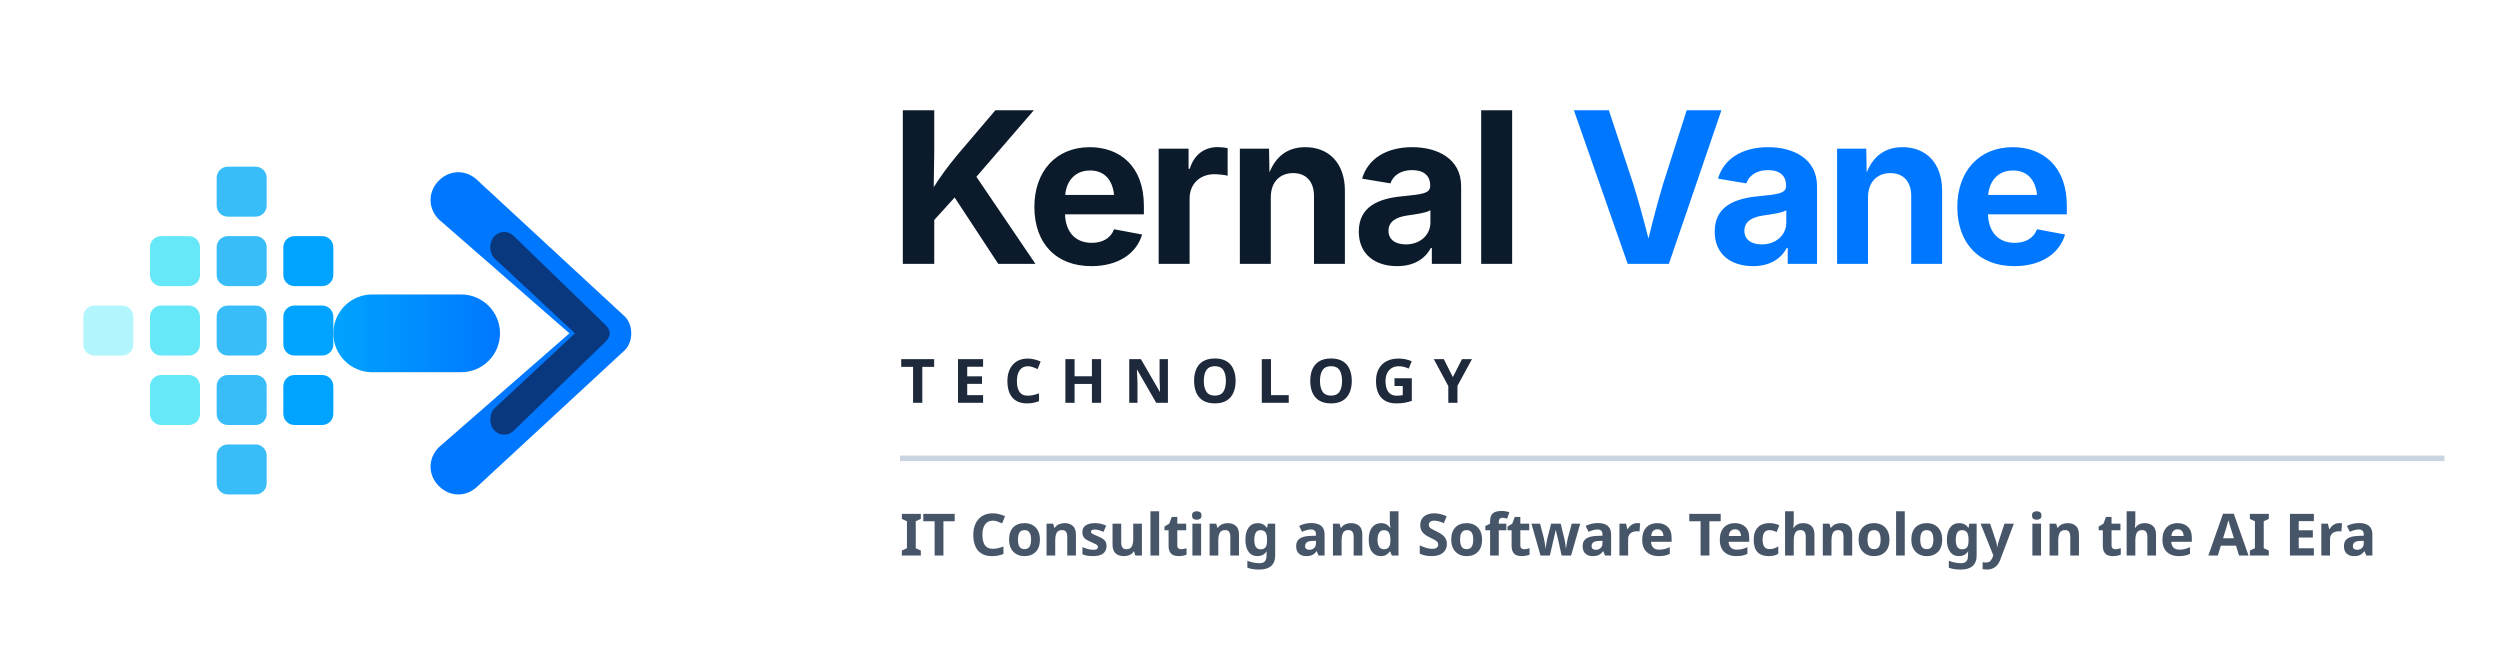
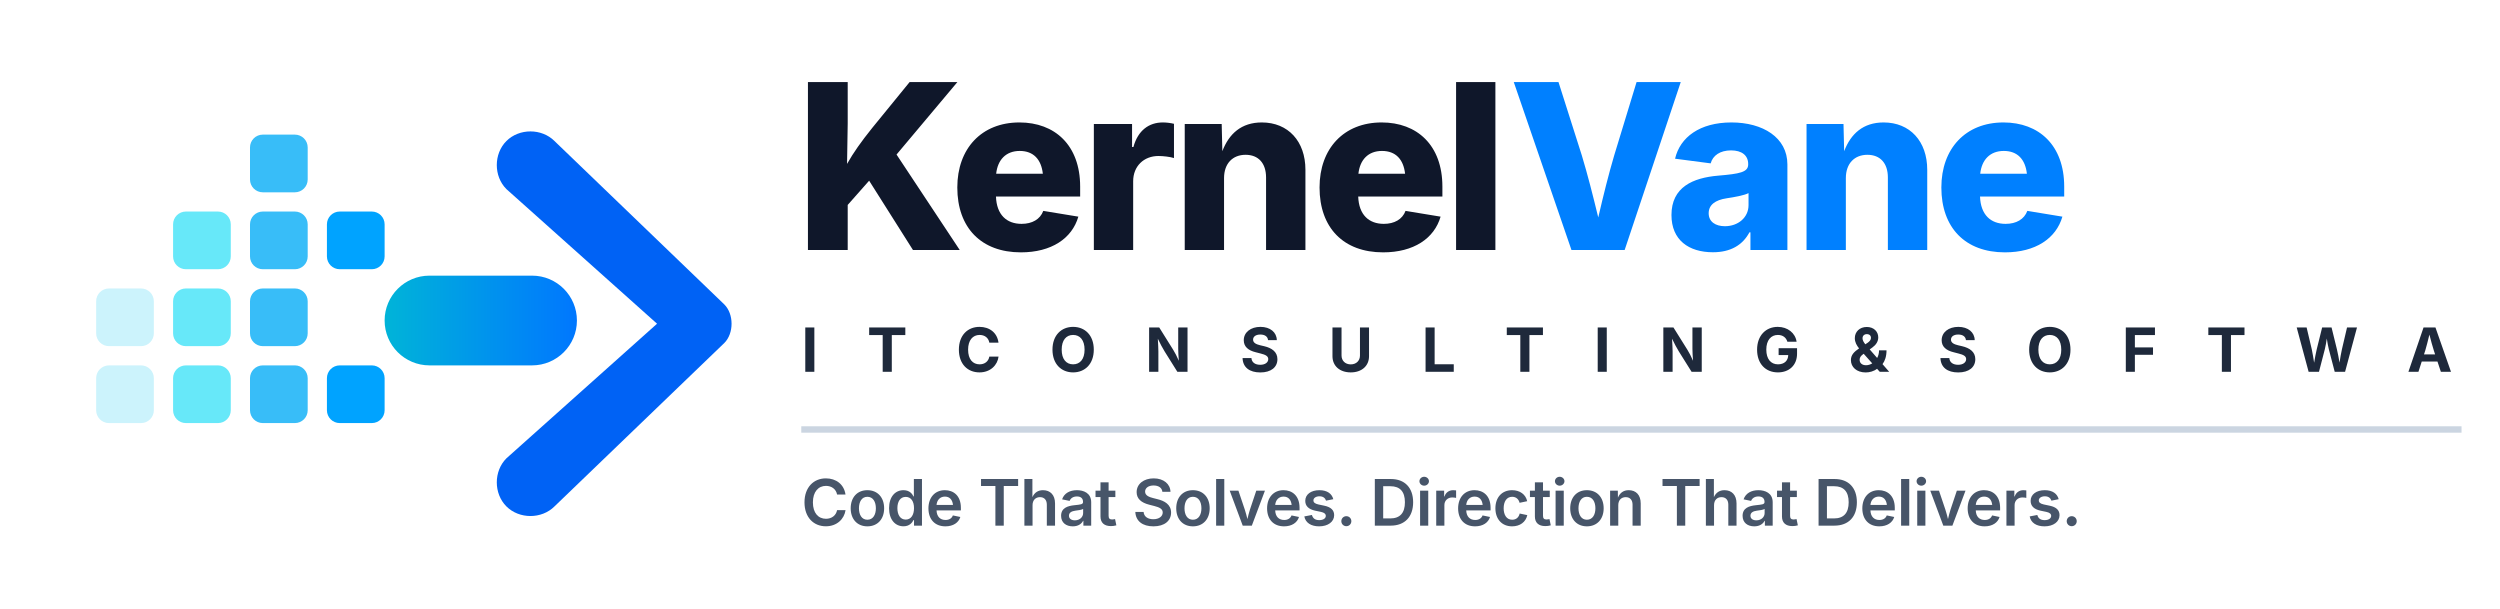
- <svg xmlns="http://www.w3.org/2000/svg" viewBox="0 0 900 240" fill="none">
-   <g transform="translate(10, 20)">
-     <rect x="20" y="90" width="18" height="18" rx="4" fill="#A5F3FC" fill-opacity="0.85" />
-     <rect x="44" y="65" width="18" height="18" rx="4" fill="#67E8F9" />
-     <rect x="44" y="90" width="18" height="18" rx="4" fill="#67E8F9" />
-     <rect x="44" y="115" width="18" height="18" rx="4" fill="#67E8F9" />
-     <rect x="68" y="40" width="18" height="18" rx="4" fill="#38BDF8" />
-     <rect x="68" y="65" width="18" height="18" rx="4" fill="#38BDF8" />
-     <rect x="68" y="90" width="18" height="18" rx="4" fill="#38BDF8" />
-     <rect x="68" y="115" width="18" height="18" rx="4" fill="#38BDF8" />
-     <rect x="68" y="140" width="18" height="18" rx="4" fill="#38BDF8" />
-     <rect x="92" y="65" width="18" height="18" rx="4" fill="#00A3FF" />
-     <rect x="92" y="90" width="18" height="18" rx="4" fill="#00A3FF" />
-     <rect x="92" y="115" width="18" height="18" rx="4" fill="#00A3FF" />
-     <rect x="110" y="86" width="60" height="28" rx="14" fill="url(#kv-arrow-grad-dark)" />
-     <path d="M148 45 C152 41 158 41 162 45 L215 94 C218 97 218 103 215 106 L162 155 C158 159 152 159 148 155 C144 151 144 145 148 141 L195 100 L148 59 C144 55 144 49 148 45 Z" fill="#0077FF" />
-     <path d="M168 65 C170 63 173 63 175 65 L208 97 C210 99 210 101 208 103 L175 135 C173 137 170 137 168 135 C166 133 166 129 168 127 L197 100 L168 73 C166 71 166 67 168 65 Z" fill="#0A387E" />
-   </g>
-   <g transform="translate(320, 20)">
-     <text x="0" y="75" font-family="'Outfit', -apple-system, sans-serif" font-weight="700" font-size="76" letter-spacing="-0.03em" fill="#0B1B2B">Kernal <tspan fill="#0077FF">Vane</tspan>
-     </text>
-     <text x="4" y="125" font-family="'Plus Jakarta Sans', sans-serif" font-weight="700" font-size="22" letter-spacing="0.28em" fill="#1E293B">TECHNOLOGY</text>
-     <line x1="4" y1="145" x2="560" y2="145" stroke="#CBD5E1" stroke-width="2" />
-     <text x="4" y="180" font-family="'Plus Jakarta Sans', sans-serif" font-weight="600" font-size="21" letter-spacing="-0.01em" fill="#475569">IT Consulting and Software Technology in the AI Era</text>
-   </g>
+ <svg xmlns="http://www.w3.org/2000/svg" viewBox="0 0 780 190" fill="none">
  <defs>
-     <linearGradient id="kv-arrow-grad-dark" x1="110" y1="100" x2="170" y2="100" gradientUnits="userSpaceOnUse">
-       <stop stop-color="#00A3FF" />
+     <linearGradient id="kv-shaft" x1="110" y1="100" x2="170" y2="100" gradientUnits="userSpaceOnUse">
+       <stop stop-color="#00B4D8" />
      <stop offset="1" stop-color="#0077FF" />
    </linearGradient>
  </defs>
+   <g transform="translate(10, 0)">
+     <rect x="20" y="90" width="18" height="18" rx="4" fill="#BAEEFB" fill-opacity="0.75" />
+     <rect x="20" y="114" width="18" height="18" rx="4" fill="#BAEEFB" fill-opacity="0.75" />
+     <rect x="44" y="66" width="18" height="18" rx="4" fill="#67E8F9" />
+     <rect x="44" y="90" width="18" height="18" rx="4" fill="#67E8F9" />
+     <rect x="44" y="114" width="18" height="18" rx="4" fill="#67E8F9" />
+     <rect x="68" y="42" width="18" height="18" rx="4" fill="#38BDF8" />
+     <rect x="68" y="66" width="18" height="18" rx="4" fill="#38BDF8" />
+     <rect x="68" y="90" width="18" height="18" rx="4" fill="#38BDF8" />
+     <rect x="68" y="114" width="18" height="18" rx="4" fill="#38BDF8" />
+     <rect x="92" y="66" width="18" height="18" rx="4" fill="#00A3FF" />
+     <rect x="92" y="114" width="18" height="18" rx="4" fill="#00A3FF" />
+     <rect x="110" y="86" width="60" height="28" rx="14" fill="url(#kv-shaft)" />
+     <path d="M148 44 C152 40 159 40 163 44 L216 95 C219 98 219 104 216 107 L163 158 C159 162 152 162 148 158 C144 154 144 147 148 143 L195 101 L148 59 C144 55 144 48 148 44 Z" fill="#0062F5" />
+   </g>
+   <g transform="translate(248, 0)">
+     <text x="0" y="78" font-family="'Outfit', 'Plus Jakarta Sans', system-ui, -apple-system, sans-serif" font-weight="800" font-size="72" letter-spacing="-0.03em" fill="#0F172A">Kernel<tspan fill="#0080FF">Vane</tspan>
+     </text>
+     <text x="2" y="116" font-family="'Plus Jakarta Sans', system-ui, -apple-system, sans-serif" font-weight="700" font-size="19" letter-spacing="0.28em" fill="#1E293B">I T   C O N S U L T I N G   &amp;   S O F T W A R E</text>
+     <line x1="2" y1="134" x2="520" y2="134" stroke="#CBD5E1" stroke-width="2" />
+     <text x="2" y="164" font-family="'Plus Jakarta Sans', system-ui, -apple-system, sans-serif" font-weight="600" font-size="20" letter-spacing="-0.01em" fill="#475569">Code That Solves. Direction That Delivers.</text>
+   </g>
</svg>
